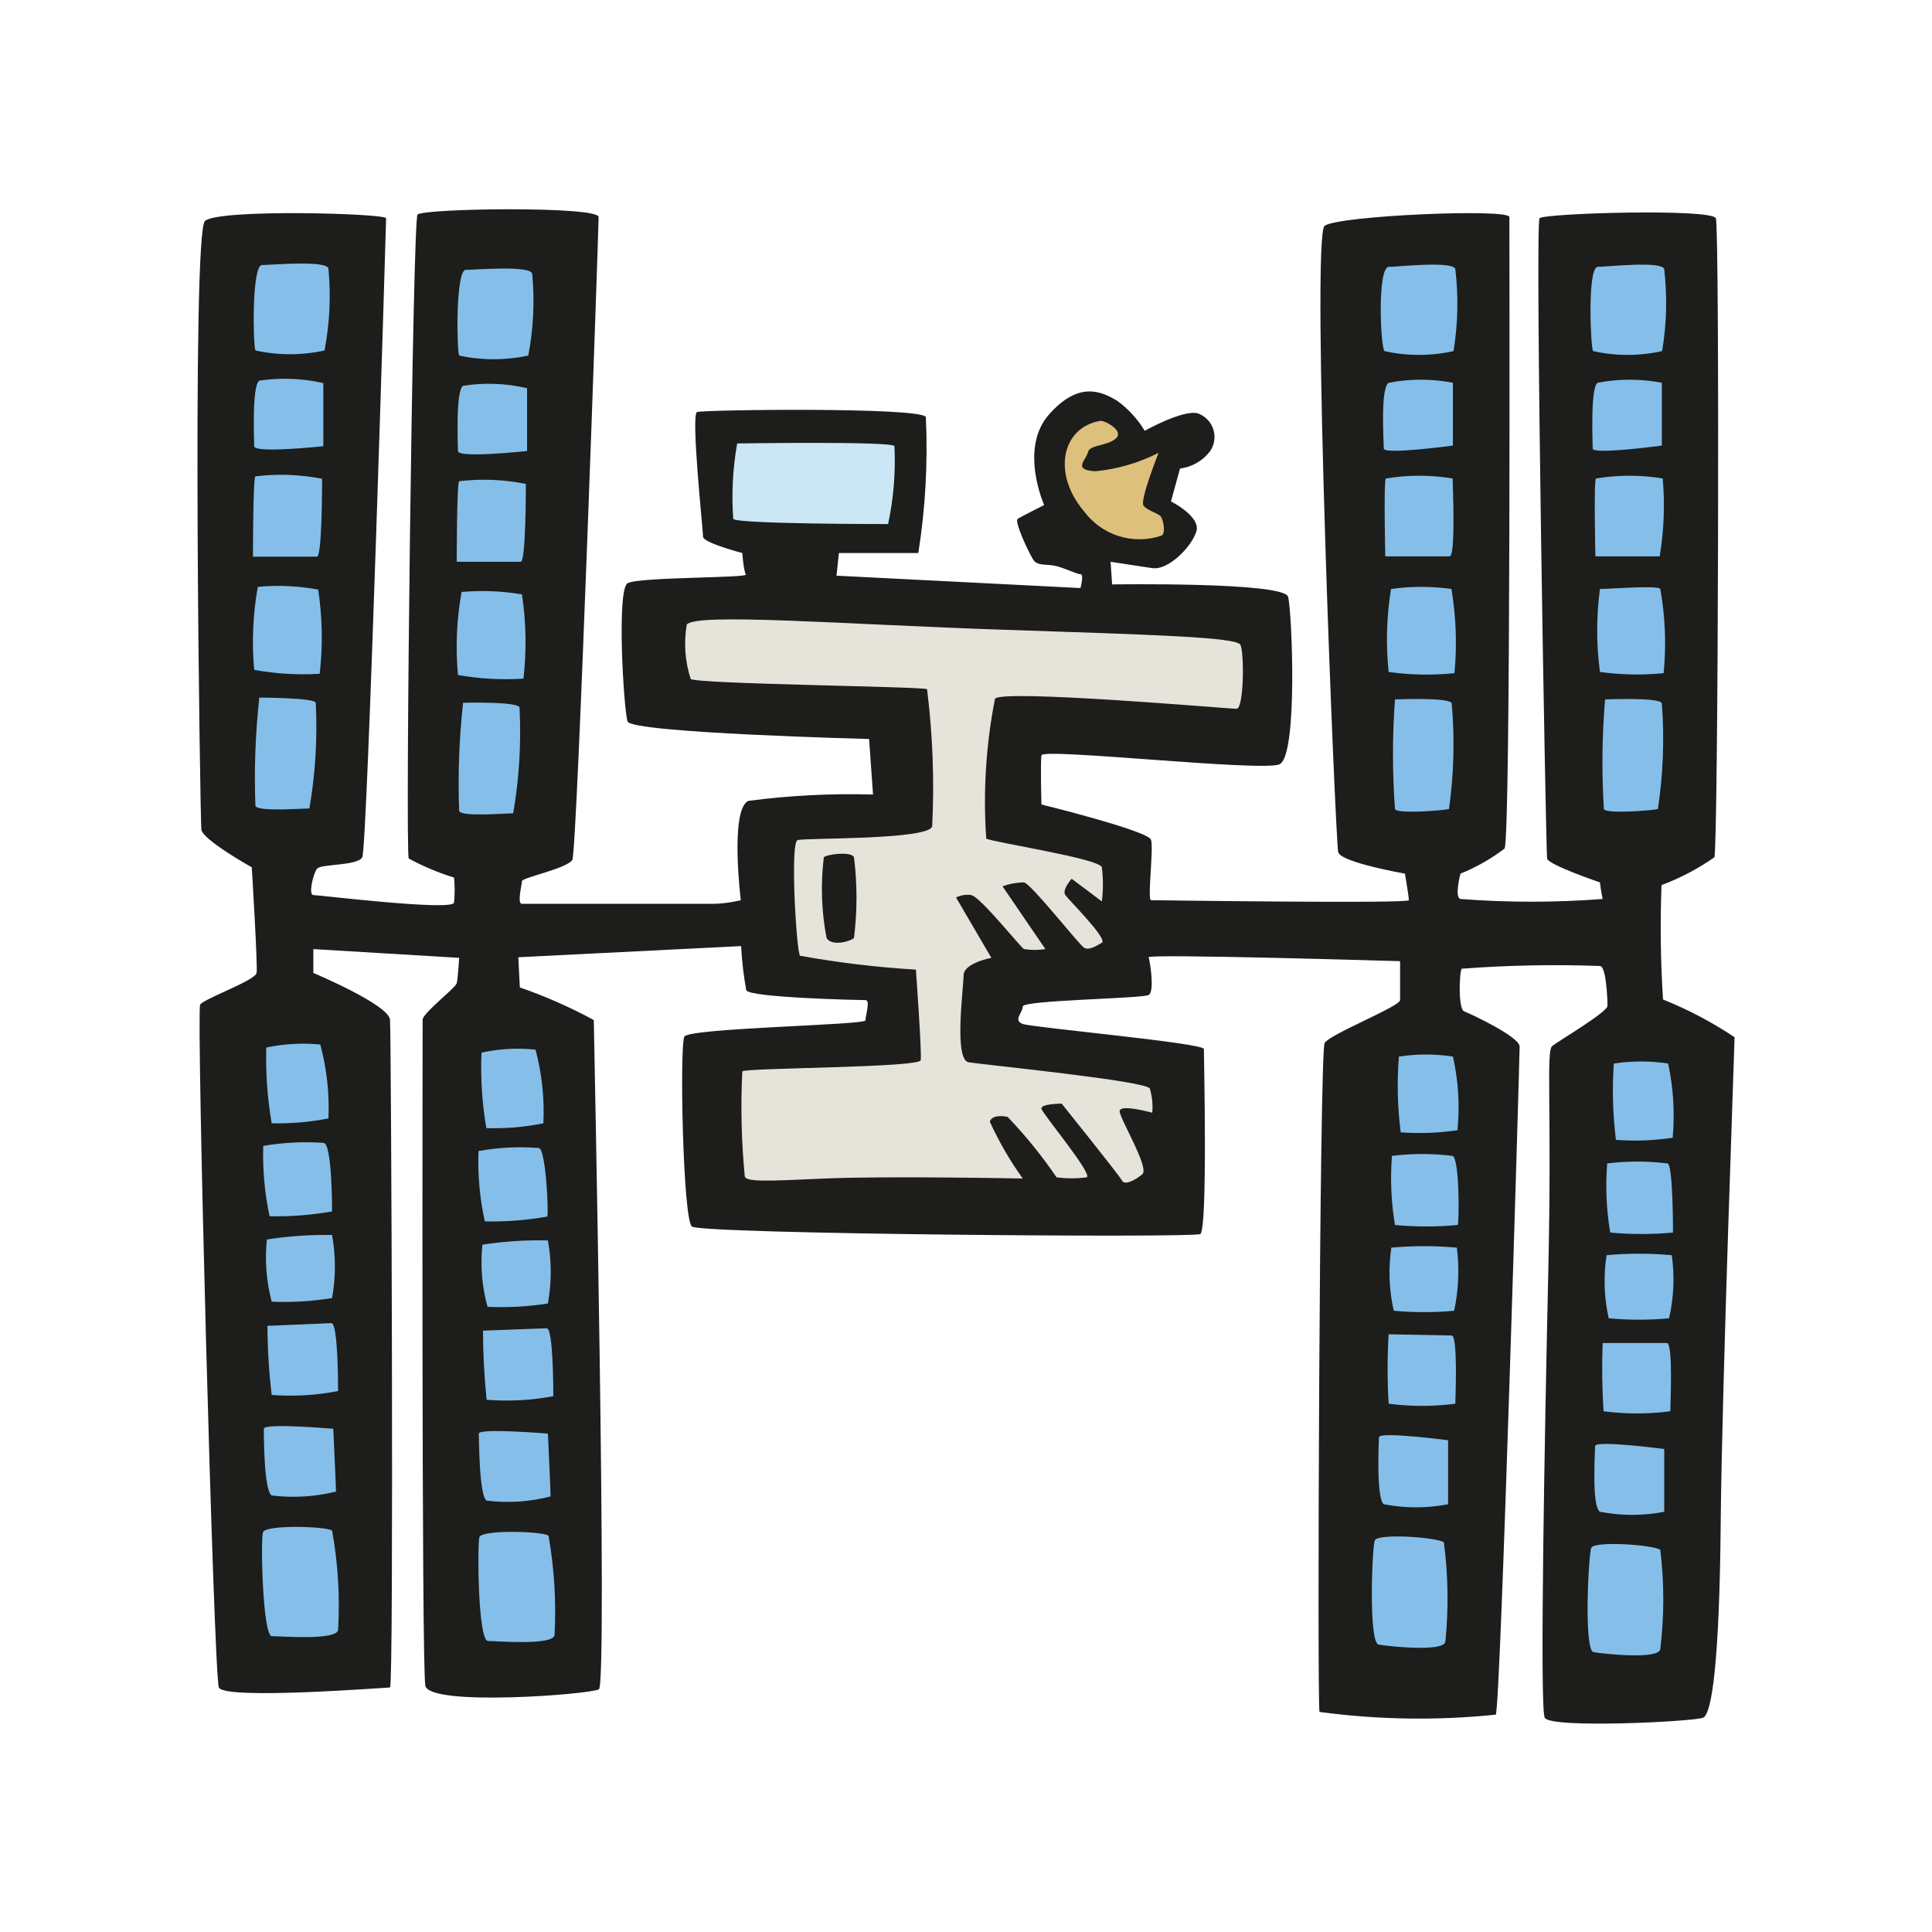
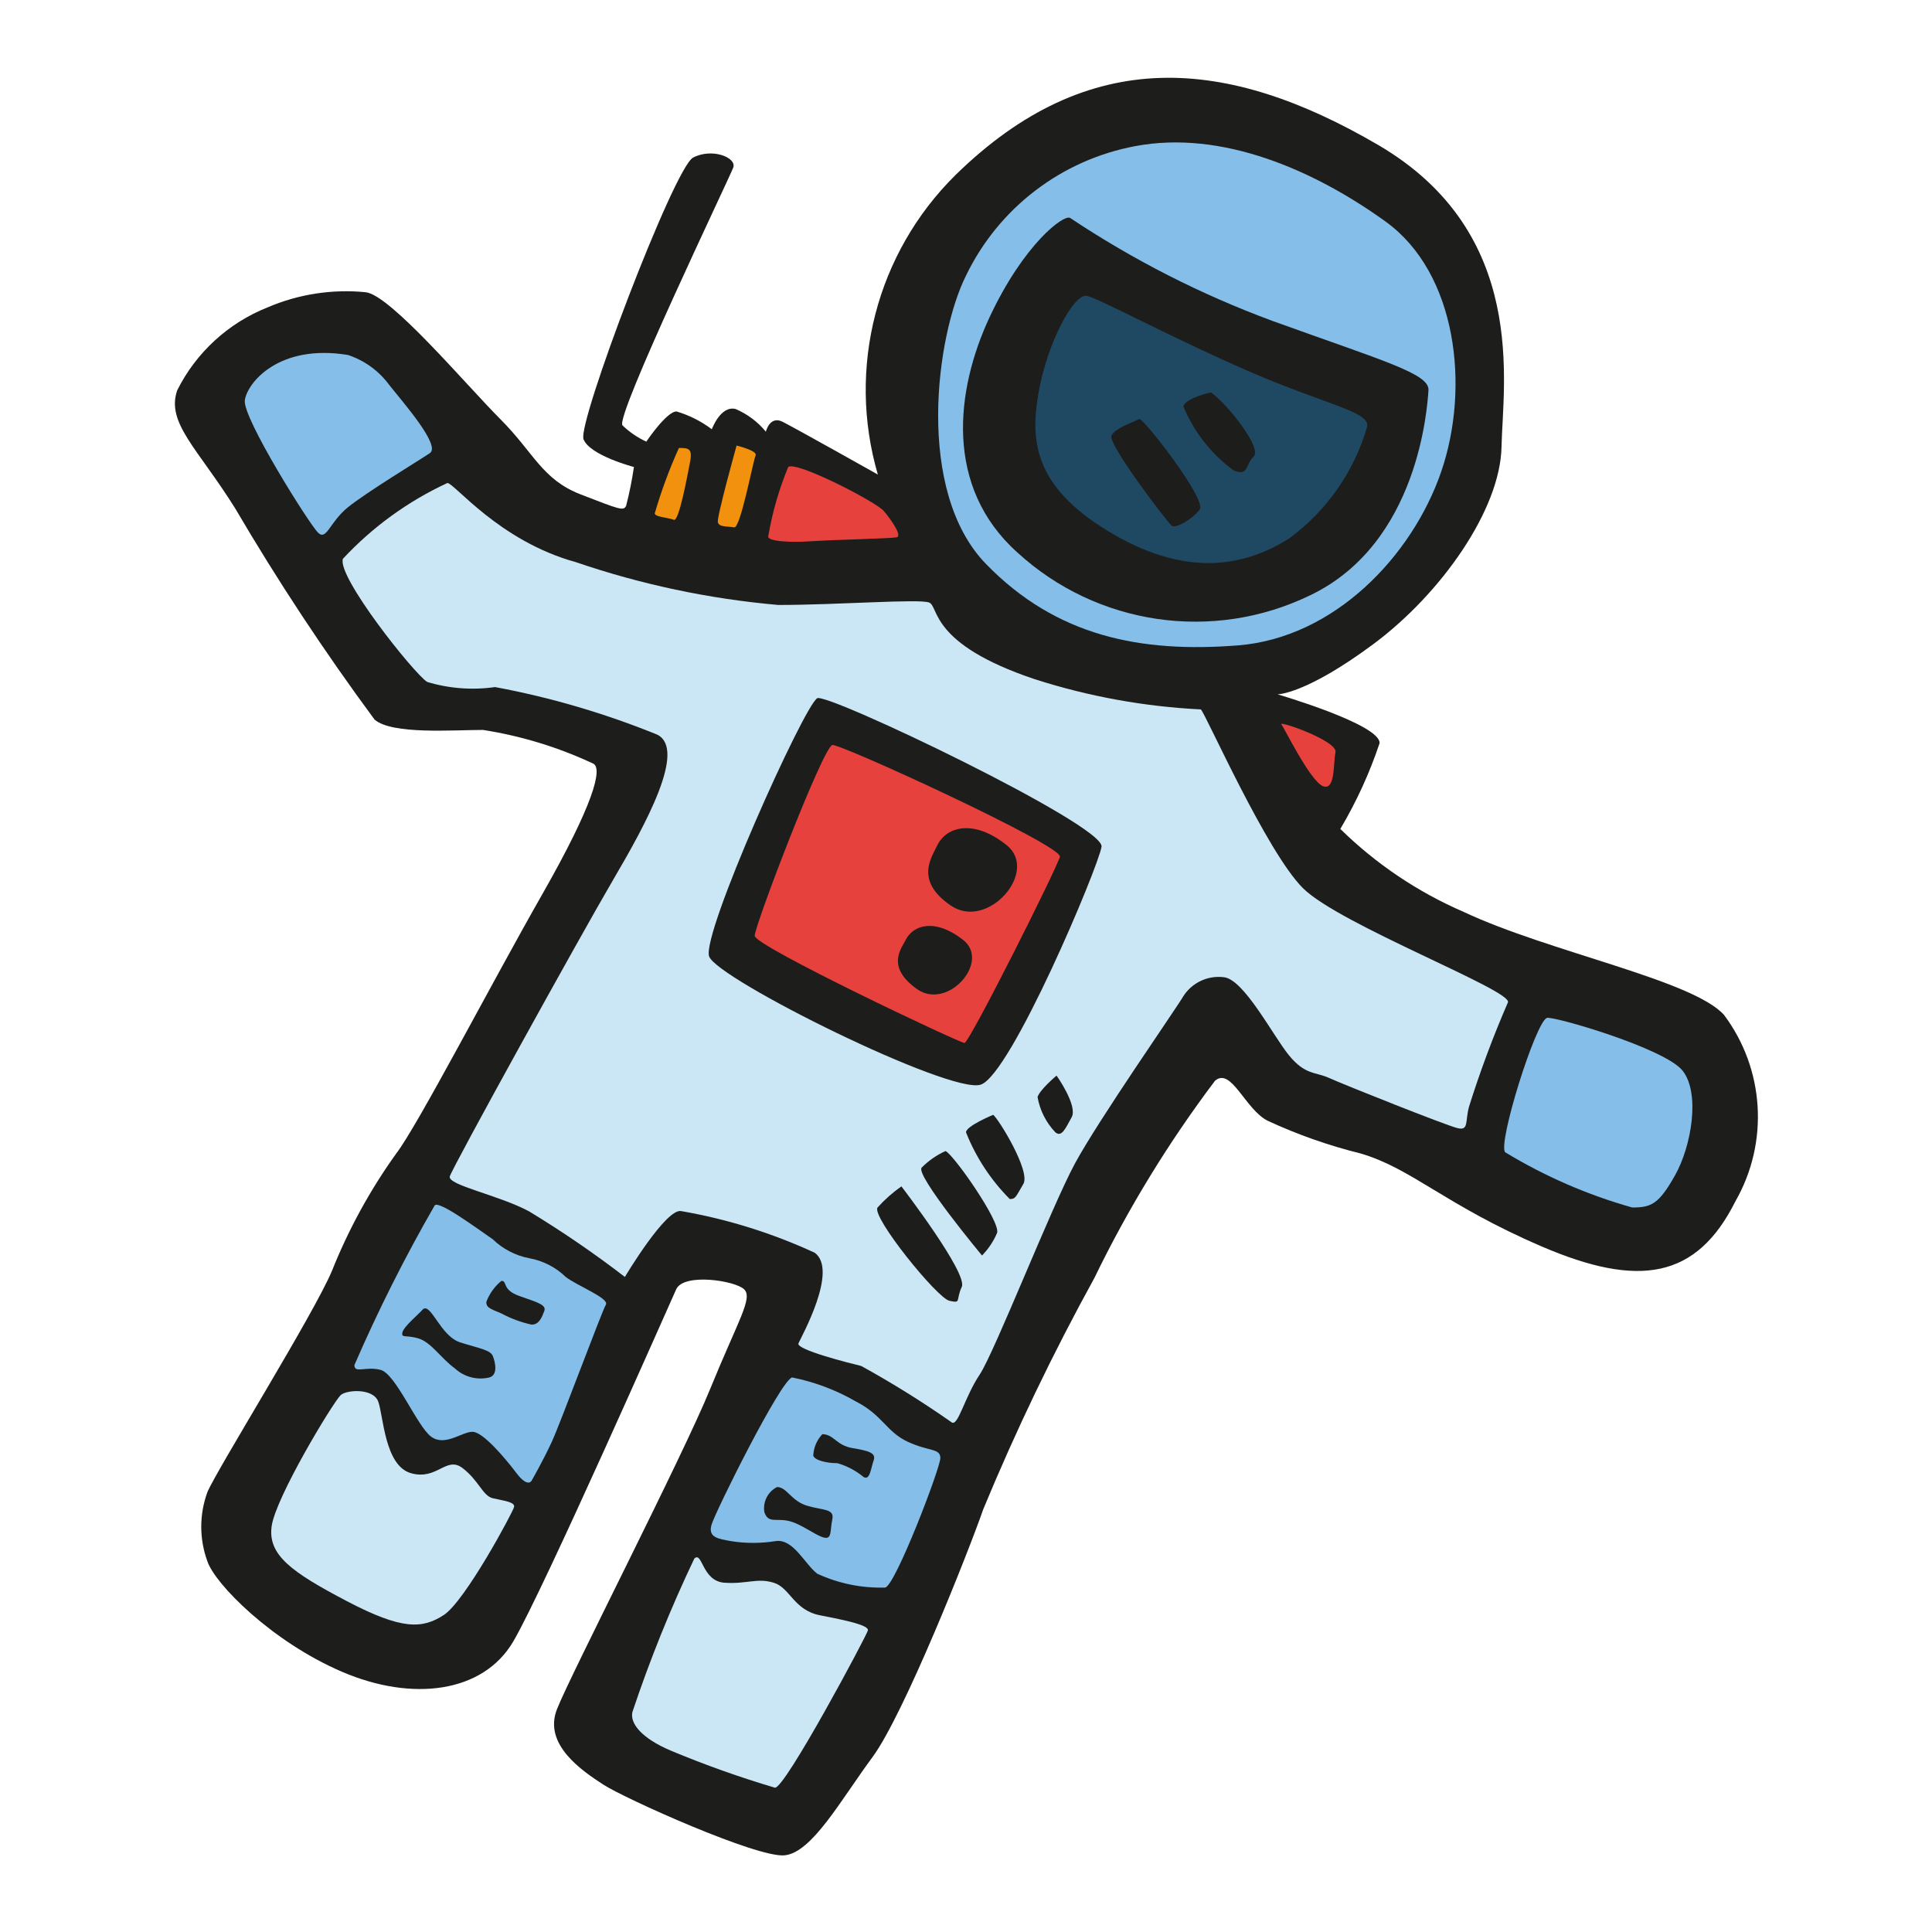
<svg xmlns="http://www.w3.org/2000/svg" width="800px" height="800px" viewBox="0 0 64 64">
-   <path d="m8.34 28.73s-1.63-.91-1.67-1.25-.33-19.75.12-20.16 6-.25 6-.09-.62 20.88-.79 21.17-1.37.21-1.5.38-.29.87-.12.87 4.62.54 4.66.25a4 4 0 0 0 0-.83 8.25 8.25 0 0 1 -1.5-.63c-.12-.16.13-21.12.29-21.33s6-.29 6 .08-.71 21-.87 21.29-1.67.59-1.67.71-.17.75 0 .75 5.88 0 6.33 0 .92-.12.92-.12-.37-3 .25-3.29a25.87 25.87 0 0 1 4.13-.21l-.13-1.84s-7.87-.2-8-.58-.37-4.37 0-4.58 4-.17 3.92-.29-.12-.71-.12-.71-1.3-.34-1.3-.54-.41-4.05-.2-4.13 7.5-.17 7.58.17a22.16 22.16 0 0 1 -.25 4.5c-.21 0-2.63 0-2.63 0l-.08.75 8.08.41s.13-.46 0-.46-.62-.25-.91-.29-.5 0-.63-.16-.66-1.3-.54-1.38.88-.46.88-.46-.84-1.87.16-3 1.75-.75 2.25-.46a3.42 3.42 0 0 1 .92 1s1.25-.7 1.75-.58a.83.83 0 0 1 .42 1.25 1.47 1.47 0 0 1 -1 .58l-.3 1.09s1 .5.84 1-.92 1.29-1.46 1.21l-1.38-.21.05.75s5.7-.09 5.83.41.33 5.3-.29 5.55-7.84-.55-7.88-.3 0 1.63 0 1.63 3.54.87 3.63 1.17-.13 2 0 2 8.54.12 8.54 0-.13-.88-.13-.88-2.12-.37-2.21-.71-.91-20.41-.45-20.75 6.12-.58 6.12-.29.05 20.63-.16 20.92a6.23 6.23 0 0 1 -1.46.83s-.21.79 0 .84a30.83 30.83 0 0 0 4.71 0c-.05-.21-.09-.55-.09-.55s-1.71-.58-1.75-.79-.41-21.04-.25-21.21 5.71-.33 5.84 0 .08 20.92-.05 21.17a7.85 7.85 0 0 1 -1.75.92 37.19 37.19 0 0 0 .05 3.79 12.79 12.79 0 0 1 2.37 1.25c0 .25-.42 11.58-.46 16.12s-.29 6.29-.58 6.42-5.08.37-5.25 0 0-9.46.12-14.83-.08-7.25.13-7.42 1.83-1.12 1.83-1.33-.04-1.32-.25-1.32a40.8 40.8 0 0 0 -4.58.09c-.08.12-.12 1.33.08 1.41s1.84.84 1.84 1.17-.63 21.88-.79 22.13a24.74 24.74 0 0 1 -5.84-.09c-.08-.21 0-21.87.17-22.16s2.5-1.21 2.5-1.42 0-1.29 0-1.29-8.37-.25-8.33-.13.21 1.13 0 1.25-4.17.17-4.17.38-.33.46 0 .58 6 .63 6 .83.13 6-.12 6.13-16.54 0-16.84-.25-.41-6-.25-6.29 6-.38 6-.54.17-.67 0-.67-3.87-.08-3.95-.33a11.71 11.71 0 0 1 -.17-1.46l-7.38.37.05 1a16.34 16.34 0 0 1 2.45 1.08c0 .17.46 22 .17 22.17s-5.62.58-5.75-.12-.09-21.84-.09-22.06 1.09-1.05 1.13-1.21.08-.84.08-.84l-4.83-.29v.79s2.5 1.05 2.54 1.55.13 22.12 0 22.12-5.5.42-5.67 0-.75-22.42-.62-22.62 1.83-.8 1.87-1.05-.16-3.5-.16-3.5z" fill="#1d1d1b" />
-   <g fill="#85bfe9">
-     <path d="m8.67 8.78c.29 0 2.17-.17 2.21.12a9.57 9.57 0 0 1 -.13 2.71 5.35 5.35 0 0 1 -2.29 0c-.08-.21-.12-2.79.21-2.83z" />
-     <path d="m8.59 12.61a5.7 5.7 0 0 1 2.12.08v2.09s-2.29.25-2.29 0-.08-2 .17-2.17z" />
-     <path d="m8.46 15.78a7 7 0 0 1 2.21.08c0 .17 0 2.58-.17 2.58h-2.12s0-2.62.08-2.66z" />
-     <path d="m8.54 19.44a7.28 7.28 0 0 1 2 .09 10.51 10.51 0 0 1 .05 2.79 9 9 0 0 1 -2.17-.13 10.35 10.35 0 0 1 .12-2.75z" />
-     <path d="m8.59 23.11s1.83 0 1.87.17a15.89 15.89 0 0 1 -.21 3.5c-.21 0-1.75.12-1.79-.09a24.52 24.52 0 0 1 .13-3.58z" />
-     <path d="m15.42 8.94c.29 0 2.17-.16 2.21.13a9.57 9.57 0 0 1 -.13 2.71 5.51 5.51 0 0 1 -2.29 0c-.08-.21-.12-2.78.21-2.84z" />
-     <path d="m15.34 12.78a5.49 5.49 0 0 1 2.12.08v2.08s-2.29.25-2.29 0-.08-2 .17-2.16z" />
-     <path d="m15.21 15.94a7 7 0 0 1 2.21.09c0 .16 0 2.58-.17 2.58h-2.12s0-2.61.08-2.67z" />
-     <path d="m15.29 19.61a7.76 7.76 0 0 1 2 .08 10.51 10.51 0 0 1 .05 2.79 9 9 0 0 1 -2.17-.12 10.33 10.33 0 0 1 .12-2.75z" />
-     <path d="m15.34 23.28s1.83-.05 1.87.16a15.81 15.81 0 0 1 -.21 3.5c-.21 0-1.75.13-1.79-.08a24.52 24.52 0 0 1 .13-3.58z" />
-     <path d="m46 8.84c.29 0 2.16-.21 2.21.08a9.69 9.69 0 0 1 -.06 2.71 5.24 5.24 0 0 1 -2.29 0c-.13-.16-.24-2.74.14-2.79z" />
-     <path d="m46 12.68a5.6 5.6 0 0 1 2.13 0v2.08s-2.29.31-2.29.1-.12-2.01.16-2.18z" />
-     <path d="m45.91 15.85a6.77 6.77 0 0 1 2.21 0c0 .16.11 2.58-.1 2.58h-2.13s-.06-2.54.02-2.58z" />
-     <path d="m46.08 19.51a7.23 7.23 0 0 1 2 0 10.6 10.6 0 0 1 .1 2.79 9.14 9.14 0 0 1 -2.18-.04 10.43 10.43 0 0 1 .08-2.75z" />
-     <path d="m46.21 23.17s1.83-.08 1.88.13a15.44 15.44 0 0 1 -.09 3.5c-.2.05-1.74.17-1.79 0a25.1 25.1 0 0 1 0-3.63z" />
-     <path d="m52.92 8.84c.29 0 2.16-.21 2.21.08a9.67 9.67 0 0 1 -.07 2.71 5.24 5.24 0 0 1 -2.29 0c-.08-.16-.19-2.74.15-2.79z" />
-     <path d="m52.92 12.68a5.61 5.61 0 0 1 2.13 0v2.08s-2.29.31-2.29.1-.08-2.01.16-2.18z" />
-     <path d="m52.87 15.85a6.77 6.77 0 0 1 2.21 0 10.31 10.31 0 0 1 -.1 2.58h-2.13s-.06-2.54.02-2.58z" />
-     <path d="m53 19.51c.36 0 1.92-.13 2 0a10.21 10.21 0 0 1 .11 2.79 9.14 9.14 0 0 1 -2.11-.04 10.43 10.43 0 0 1 0-2.75z" />
-     <path d="m53.17 23.17s1.83-.08 1.88.13a15.44 15.44 0 0 1 -.13 3.5c-.2.05-1.74.17-1.79 0a25.1 25.1 0 0 1 .04-3.63z" />
-     <path d="m52.79 54.73c.29.05 2.16.26 2.21-.1a13.74 13.74 0 0 0 0-3.29c-.2-.16-2.2-.31-2.29-.06s-.25 3.39.08 3.45z" />
-     <path d="m53 50.08a5.59 5.59 0 0 0 2.13 0c0-.16 0-2.08 0-2.08s-2.29-.3-2.29-.1-.12 2 .16 2.18z" />
-     <path d="m53.12 46.75a8.54 8.54 0 0 0 2.21 0c0-.15.1-2.26-.11-2.26h-2.13a22.2 22.2 0 0 0 .03 2.26z" />
-     <path d="m53.29 43.67a10.76 10.76 0 0 0 2 0 5.73 5.73 0 0 0 .09-2.09 11.82 11.82 0 0 0 -2.16 0 5.65 5.65 0 0 0 .07 2.09z" />
-     <path d="m53.53 37.76a8.57 8.57 0 0 0 1.88-.07 8.24 8.24 0 0 0 -.15-2.46 6 6 0 0 0 -1.8 0 13 13 0 0 0 .07 2.53z" />
-     <path d="m53.34 40.83a11.23 11.23 0 0 0 2.08 0c0-.14 0-2.25-.18-2.29a8.2 8.2 0 0 0 -2 0 9.4 9.4 0 0 0 .1 2.29z" />
-     <path d="m45.67 54.48c.29.05 2.16.26 2.21-.1a14.28 14.28 0 0 0 -.05-3.29c-.21-.16-2.2-.31-2.29-.06s-.21 3.39.13 3.45z" />
-     <path d="m45.84 49.83a5.59 5.59 0 0 0 2.13 0v-2.12s-2.28-.3-2.29-.1-.09 2.04.16 2.22z" />
-     <path d="m46 46.5a8.56 8.56 0 0 0 2.21 0c0-.15.09-2.26-.12-2.26l-2.09-.04a19.73 19.73 0 0 0 0 2.3z" />
-     <path d="m46.17 43.42a10.8 10.8 0 0 0 2 0 6.21 6.21 0 0 0 .09-2.09 11.93 11.93 0 0 0 -2.17 0 5.65 5.65 0 0 0 .08 2.09z" />
-     <path d="m46.4 37.51a8.55 8.55 0 0 0 1.88-.07 7.63 7.63 0 0 0 -.15-2.44 5.88 5.88 0 0 0 -1.79 0 12.25 12.25 0 0 0 .06 2.51z" />
-     <path d="m46.21 40.58a11.23 11.23 0 0 0 2.08 0c.05-.14.06-2.25-.18-2.29a8.11 8.11 0 0 0 -2 0 9.42 9.42 0 0 0 .1 2.29z" />
-     <path d="m16.16 54.36c.3 0 2.17.16 2.21-.2a14.41 14.41 0 0 0 -.2-3.29c-.22-.15-2.22-.2-2.29.05s-.05 3.4.28 3.44z" />
-     <path d="m16.12 49.71a5.63 5.63 0 0 0 2.12-.14c0-.16-.09-2.08-.09-2.08s-2.3-.19-2.29 0 .01 2.06.26 2.22z" />
-     <path d="m16.12 46.37a8.35 8.35 0 0 0 2.21-.12c0-.15 0-2.26-.22-2.25l-2.11.08a22.45 22.45 0 0 0 .12 2.29z" />
-     <path d="m16.15 43.29a9.91 9.91 0 0 0 2-.11 5.85 5.85 0 0 0 0-2.09 12.63 12.63 0 0 0 -2.17.14 5.57 5.57 0 0 0 .17 2.06z" />
-     <path d="m16.11 37.37a8.06 8.06 0 0 0 1.89-.16 8 8 0 0 0 -.26-2.44 5.65 5.65 0 0 0 -1.79.1 11.92 11.92 0 0 0 .16 2.5z" />
-     <path d="m16.06 40.46a10.55 10.55 0 0 0 2.07-.16c.05-.14-.05-2.25-.28-2.27a7.73 7.73 0 0 0 -2 .1 9.29 9.29 0 0 0 .21 2.33z" />
-     <path d="m9 54.2c.29 0 2.17.15 2.2-.21a13.86 13.86 0 0 0 -.2-3.29c-.21-.14-2.21-.2-2.29.06s-.01 3.39.29 3.44z" />
-     <path d="m9 49.54a5.9 5.9 0 0 0 2.13-.13c0-.17-.09-2.08-.09-2.08s-2.3-.2-2.3 0 0 2.05.26 2.21z" />
-     <path d="m9 46.21a8.23 8.23 0 0 0 2.2-.13c0-.14 0-2.25-.22-2.25l-2.12.09a20.09 20.09 0 0 0 .14 2.29z" />
-     <path d="m9 43.12a9.81 9.81 0 0 0 2-.12 5.86 5.86 0 0 0 0-2.09 12.49 12.49 0 0 0 -2.16.15 5.76 5.76 0 0 0 .16 2.06z" />
-     <path d="m9 37.21a8.74 8.74 0 0 0 1.88-.16 8.09 8.09 0 0 0 -.27-2.45 6 6 0 0 0 -1.79.1 12.74 12.74 0 0 0 .18 2.51z" />
-     <path d="m8.93 40.29a10.65 10.65 0 0 0 2.07-.16c0-.13 0-2.25-.28-2.27a8.3 8.3 0 0 0 -2 .1 9.79 9.79 0 0 0 .21 2.33z" />
+   <path d="m12.11 9.68c.82.08 3.34 3.08 4.46 4.2s1.38 2 2.67 2.5 1.41.55 1.5.38a12.33 12.33 0 0 0 .26-1.29s-1.46-.38-1.67-.92 3-9 3.63-9.33 1.45 0 1.33.33-3.92 8.25-3.67 8.54a2.86 2.86 0 0 0 .79.54s.67-1 1-1a3.66 3.66 0 0 1 1.17.59s.29-.8.79-.67a2.63 2.63 0 0 1 1 .75s.13-.54.55-.33 3.16 1.75 3.16 1.75a10 10 0 0 1 2.57-9.92c4.42-4.33 9-3.92 14-1s4.13 7.92 4.09 10-2 4.87-4.25 6.54-3.17 1.66-3.17 1.66 3.42 1 3.38 1.62a14.74 14.74 0 0 1 -1.3 2.84 13.45 13.45 0 0 0 4.09 2.75c2.83 1.33 7.58 2.25 8.62 3.41a5.63 5.63 0 0 1 .38 6.17c-1.29 2.58-3.21 2.88-6.42 1.5s-4.29-2.58-6-3.08a17.12 17.12 0 0 1 -3.07-1.08c-.75-.37-1.21-1.79-1.75-1.33a39.43 39.43 0 0 0 -4 6.54 76.88 76.88 0 0 0 -3.68 7.66c-.46 1.33-2.62 6.79-3.67 8.21s-2 3.16-2.91 3.25-5.29-1.88-6-2.34-2-1.33-1.54-2.5 4.16-8.36 5.08-10.62 1.42-3 1.12-3.29-2-.55-2.25 0-4.4 9.97-5.4 11.67-3.34 2-5.67 1-4.21-2.91-4.46-3.66a3.33 3.33 0 0 1 0-2.29c.29-.71 3.54-5.92 4.13-7.34a18.31 18.31 0 0 1 2.12-3.87c.71-.92 3.13-5.59 4.84-8.59s2-4.16 1.7-4.33a13.5 13.5 0 0 0 -3.66-1.12c-1 0-3 .16-3.59-.34a79.39 79.39 0 0 1 -4.62-7c-1.25-2-2.29-2.83-1.92-3.91a5.7 5.7 0 0 1 3-2.75 6.59 6.59 0 0 1 3.24-.5z" fill="#1d1d1b" />
+   <path d="m11.53 11.76a2.78 2.78 0 0 1 1.37 1c.46.58 1.71 2 1.34 2.25s-2.09 1.29-2.71 1.79-.71 1.13-1 .84-2.5-3.8-2.42-4.38 1.13-1.88 3.42-1.5z" fill="#85bfe9" />
+   <path d="m14.82 16c.23 0 1.71 1.92 4.25 2.62a28.38 28.38 0 0 0 6.71 1.42c2 0 4.67-.21 5-.08s0 1.37 3.5 2.54a21.44 21.44 0 0 0 5.5 1c.17.17 2.17 4.71 3.38 5.92s7 3.41 6.79 3.79a35 35 0 0 0 -1.29 3.46c-.13.5 0 .79-.38.7s-3.79-1.45-4.25-1.66-.79-.09-1.33-.75-1.5-2.54-2.17-2.59a1.39 1.39 0 0 0 -1.33.63c-.21.37-2.8 4.08-3.59 5.54s-2.66 6.25-3.16 7-.71 1.71-.92 1.58a32.79 32.79 0 0 0 -3-1.87c-.37-.09-2.17-.54-2.08-.75s1.33-2.42.54-3a17.75 17.75 0 0 0 -4.42-1.38c-.5-.12-1.87 2.18-1.87 2.18a34.93 34.93 0 0 0 -3.17-2.17c-1-.54-2.71-.87-2.63-1.16s4.34-8 5.42-9.84 2.42-4.29 1.46-4.79a27.66 27.66 0 0 0 -5.38-1.58 5.23 5.23 0 0 1 -2.25-.17c-.45-.29-3-3.5-2.79-4.08a11.11 11.11 0 0 1 3.46-2.51z" fill="#cbe7f5" />
+   <path d="m22.49 14.84c.3 0 .46 0 .37.46s-.37 2-.54 1.92-.71-.09-.62-.25a16.21 16.21 0 0 1 .79-2.13z" fill="#f2910d" />
+   <path d="m24.4 14.76s.71.17.63.33-.5 2.42-.71 2.38-.5 0-.54-.17.62-2.54.62-2.54z" fill="#f2910d" />
+   <path d="m26.11 15.47c.27-.21 2.92 1.16 3.17 1.46s.62.83.42.87-2.13.08-2.84.13-1.46 0-1.41-.17a10.72 10.72 0 0 1 .66-2.29z" fill="#e7413e" />
+   <path d="m37.61 4.84c2.86-.54 5.92.79 8.29 2.5s2.8 5.5 1.84 8.29-3.54 5.5-6.74 5.75-6-.29-8.34-2.7-1.66-7.55-.66-9.55a7.82 7.82 0 0 1 5.61-4.29z" fill="#85bfe9" />
+   <path d="m35.45 7.22a32.21 32.21 0 0 0 6.7 3.41c3.71 1.34 5.21 1.75 5.17 2.3s-.32 5.07-3.92 6.79a8.72 8.72 0 0 1 -9.7-1.42c-2.42-2.17-2.05-5.37-.92-7.79s2.46-3.42 2.67-3.29z" fill="#1d1d1b" />
+   <path d="m36 9.8c.44.1 2.79 1.38 5.37 2.5s4 1.33 3.92 1.83a7 7 0 0 1 -2.59 3.71c-1.58 1-3.54 1.25-6-.25s-2.58-3-2.29-4.62 1.16-3.25 1.59-3.17z" fill="#1f4863" />
+   <path d="m40.11 13c.5.33 1.71 1.83 1.42 2.12s-.17.67-.67.46a5 5 0 0 1 -1.66-2.12c.08-.28.91-.46.91-.46z" fill="#1d1d1b" />
+   <path d="m37.74 13.88c.12-.05 2.25 2.67 2 3s-.79.63-.92.54-2.16-2.75-2-3 .58-.37.92-.54z" fill="#1d1d1b" />
+   <path d="m42.45 24c-.16-.16 1.87.54 1.79.92s0 1.29-.42 1.12-1.29-1.95-1.37-2.04z" fill="#e7413e" />
+   <path d="m51.24 33.72c.17-.08 3.91 1 4.5 1.75s.29 2.5-.25 3.46-.79 1.07-1.42 1.07a17 17 0 0 1 -4.21-1.83c-.25-.29 1-4.29 1.38-4.45z" fill="#85bfe9" />
+   <path d="m27.07 23.13c.32-.2 9.54 4.21 9.42 4.92s-3 7.54-4 7.88-8.75-3.5-9-4.25 3.12-8.25 3.58-8.55z" fill="#1d1d1b" />
+   <path d="m27.57 24.68c.2-.08 7.63 3.33 7.54 3.7s-3 6.17-3.16 6.17-6.95-3.21-6.95-3.55 2.24-6.2 2.57-6.32z" fill="#e7413e" />
+   <g fill="#1d1d1b">
+     <path d="m31.05 28c.31-.63 1.22-.87 2.3 0s-.63 2.83-1.85 2-.63-1.61-.45-2z" />
+     <path d="m30 31.14c.26-.52 1-.72 1.91 0s-.52 2.35-1.54 1.62-.52-1.33-.37-1.62z" />
+     <path d="m35 35.63s.71 1 .5 1.38-.33.67-.54.5a2.26 2.26 0 0 1 -.59-1.17c.08-.25.63-.71.63-.71z" />
+     <path d="m32.9 36.93c.17.12 1.25 1.87 1 2.29s-.25.5-.45.5a6.56 6.56 0 0 1 -1.45-2.21c0-.21.9-.58.9-.58z" />
+     <path d="m31.32 38.13c.25.09 1.83 2.34 1.71 2.71a2.39 2.39 0 0 1 -.5.75s-2.21-2.66-2-2.91a2.66 2.66 0 0 1 .79-.55z" />
+     <path d="m29.86 39.3s2.21 2.88 2 3.33 0 .55-.41.46-2.59-2.79-2.38-3.09a4.7 4.7 0 0 1 .79-.7z" />
  </g>
-   <path d="m24.42 14.69s5.17-.08 5.21.09a10.07 10.07 0 0 1 -.21 2.58c-.17 0-5 0-5.13-.17a10.06 10.06 0 0 1 .13-2.5z" fill="#cbe7f5" />
-   <path d="m36.46 13.94c.17 0 .79.34.5.59s-.87.2-.92.45-.54.59.25.63a5.84 5.84 0 0 0 2.09-.61s-.63 1.58-.5 1.75.5.25.58.37.17.58 0 .63a2.28 2.28 0 0 1 -2.54-.8c-1.08-1.26-.75-2.8.54-3.01z" fill="#ddc07c" />
-   <path d="m22.75 20.69c.3-.4 5.34 0 10.46.17s7.75.25 7.88.5.12 2.12-.13 2.12-7.83-.66-8-.33a17.69 17.69 0 0 0 -.29 4.63c.21.12 3.75.66 3.83.95a4.54 4.54 0 0 1 0 1.13l-1-.75s-.33.37-.21.54 1.42 1.46 1.21 1.58-.42.25-.58.17-1.75-2.12-2-2.17a2.17 2.17 0 0 0 -.71.13l1.42 2.08a2.28 2.28 0 0 1 -.71 0c-.13-.08-1.46-1.75-1.75-1.79a.85.85 0 0 0 -.5.08l1.17 2s-.92.17-.92.58-.33 2.8.17 2.88 5.91.62 6 .87a2.16 2.16 0 0 1 .08.8s-1.08-.3-1.08-.05 1 1.88.75 2.09-.59.37-.67.21-2-2.55-2-2.55-.71 0-.67.17 1.71 2.17 1.5 2.27a3.73 3.73 0 0 1 -1 0 15.56 15.56 0 0 0 -1.62-2c-.21-.05-.54-.05-.59.16a11.24 11.24 0 0 0 1.09 1.88s-4.54-.09-6.54 0-2.67.12-2.67-.09a23.77 23.77 0 0 1 -.08-3.46c.16-.12 5.87-.12 5.91-.37s-.16-3-.16-3a32.52 32.52 0 0 1 -3.84-.46c-.12-.17-.33-3.75-.08-3.83s4.37 0 4.46-.46a26.18 26.18 0 0 0 -.17-4.54c-.17-.09-7.67-.17-7.83-.34a3.76 3.76 0 0 1 -.13-1.8z" fill="#e6e4da" />
-   <path d="m27.29 28.4c.08-.1.92-.21 1 0a10.83 10.83 0 0 1 0 2.67c-.12.12-.75.29-.91 0a8.62 8.62 0 0 1 -.09-2.67z" fill="#1d1d1b" />
+   <path d="m14.4 39.93c.14-.17 1.38.75 1.92 1.12a2.39 2.39 0 0 0 1.21.63 2.33 2.33 0 0 1 1.21.62c.37.29 1.46.71 1.33.92s-1.5 3.91-1.79 4.54-.67 1.29-.67 1.29-.12.25-.5-.25-1.11-1.37-1.46-1.37-.91.5-1.37.16-1.17-2.08-1.67-2.21-.87.13-.87-.16a52.35 52.35 0 0 1 2.66-5.29z" fill="#85bfe9" />
+   <path d="m26.24 45.63a6.93 6.93 0 0 1 2.12.8c.88.45 1 1 1.71 1.33s1.08.21 1.08.54-1.5 4.25-1.83 4.29a5 5 0 0 1 -2.25-.46c-.42-.33-.79-1.16-1.37-1.08a4.68 4.68 0 0 1 -1.5 0c-.42-.08-.75-.12-.63-.54s2.29-4.79 2.67-4.88z" fill="#85bfe9" />
+   <path d="m27.24 47.51c.38 0 .46.37 1 .46s.79.16.7.41-.12.67-.33.55a2.4 2.4 0 0 0 -.87-.46c-.34 0-.75-.09-.8-.25a1.11 1.11 0 0 1 .3-.71z" fill="#1d1d1b" />
+   <path d="m25.74 49.26c.33 0 .46.46 1 .62s.91.09.83.46 0 .67-.29.59-.75-.46-1.17-.55-.66.09-.79-.29a.79.79 0 0 1 .42-.83z" fill="#1d1d1b" />
+   <path d="m16.61 42.43c.21 0 0 .29.59.5s.91.29.83.5-.17.45-.42.45a3.87 3.87 0 0 1 -1-.37c-.42-.17-.5-.21-.5-.38a1.64 1.64 0 0 1 .5-.7z" fill="#1d1d1b" />
+   <path d="m14 43.38c.27-.26.58.88 1.25 1.09s1 .25 1.08.46.17.62-.12.7a1.25 1.25 0 0 1 -1.13-.29c-.46-.33-.79-.87-1.21-1s-.58 0-.54-.2.57-.63.67-.76z" fill="#1d1d1b" />
+   <path d="m11.28 46.22c.18-.18 1.08-.25 1.25.21s.21 2.12 1.08 2.37 1.17-.58 1.71-.17.67.92 1 1 .75.12.71.29-1.62 3.12-2.33 3.58-1.38.5-3.21-.46-2.63-1.53-2.49-2.49 2-4.04 2.28-4.33z" fill="#cbe7f5" />
+   <path d="m23 51.63c.27-.26.25.75 1 .8s1.08-.17 1.63 0 .66.91 1.54 1.08 1.62.33 1.58.5-2.75 5.25-3.08 5.21a34.19 34.19 0 0 1 -3.43-1.22c-1-.42-1.38-.92-1.29-1.29a44.9 44.9 0 0 1 2.05-5.08z" fill="#cbe7f5" />
</svg>
